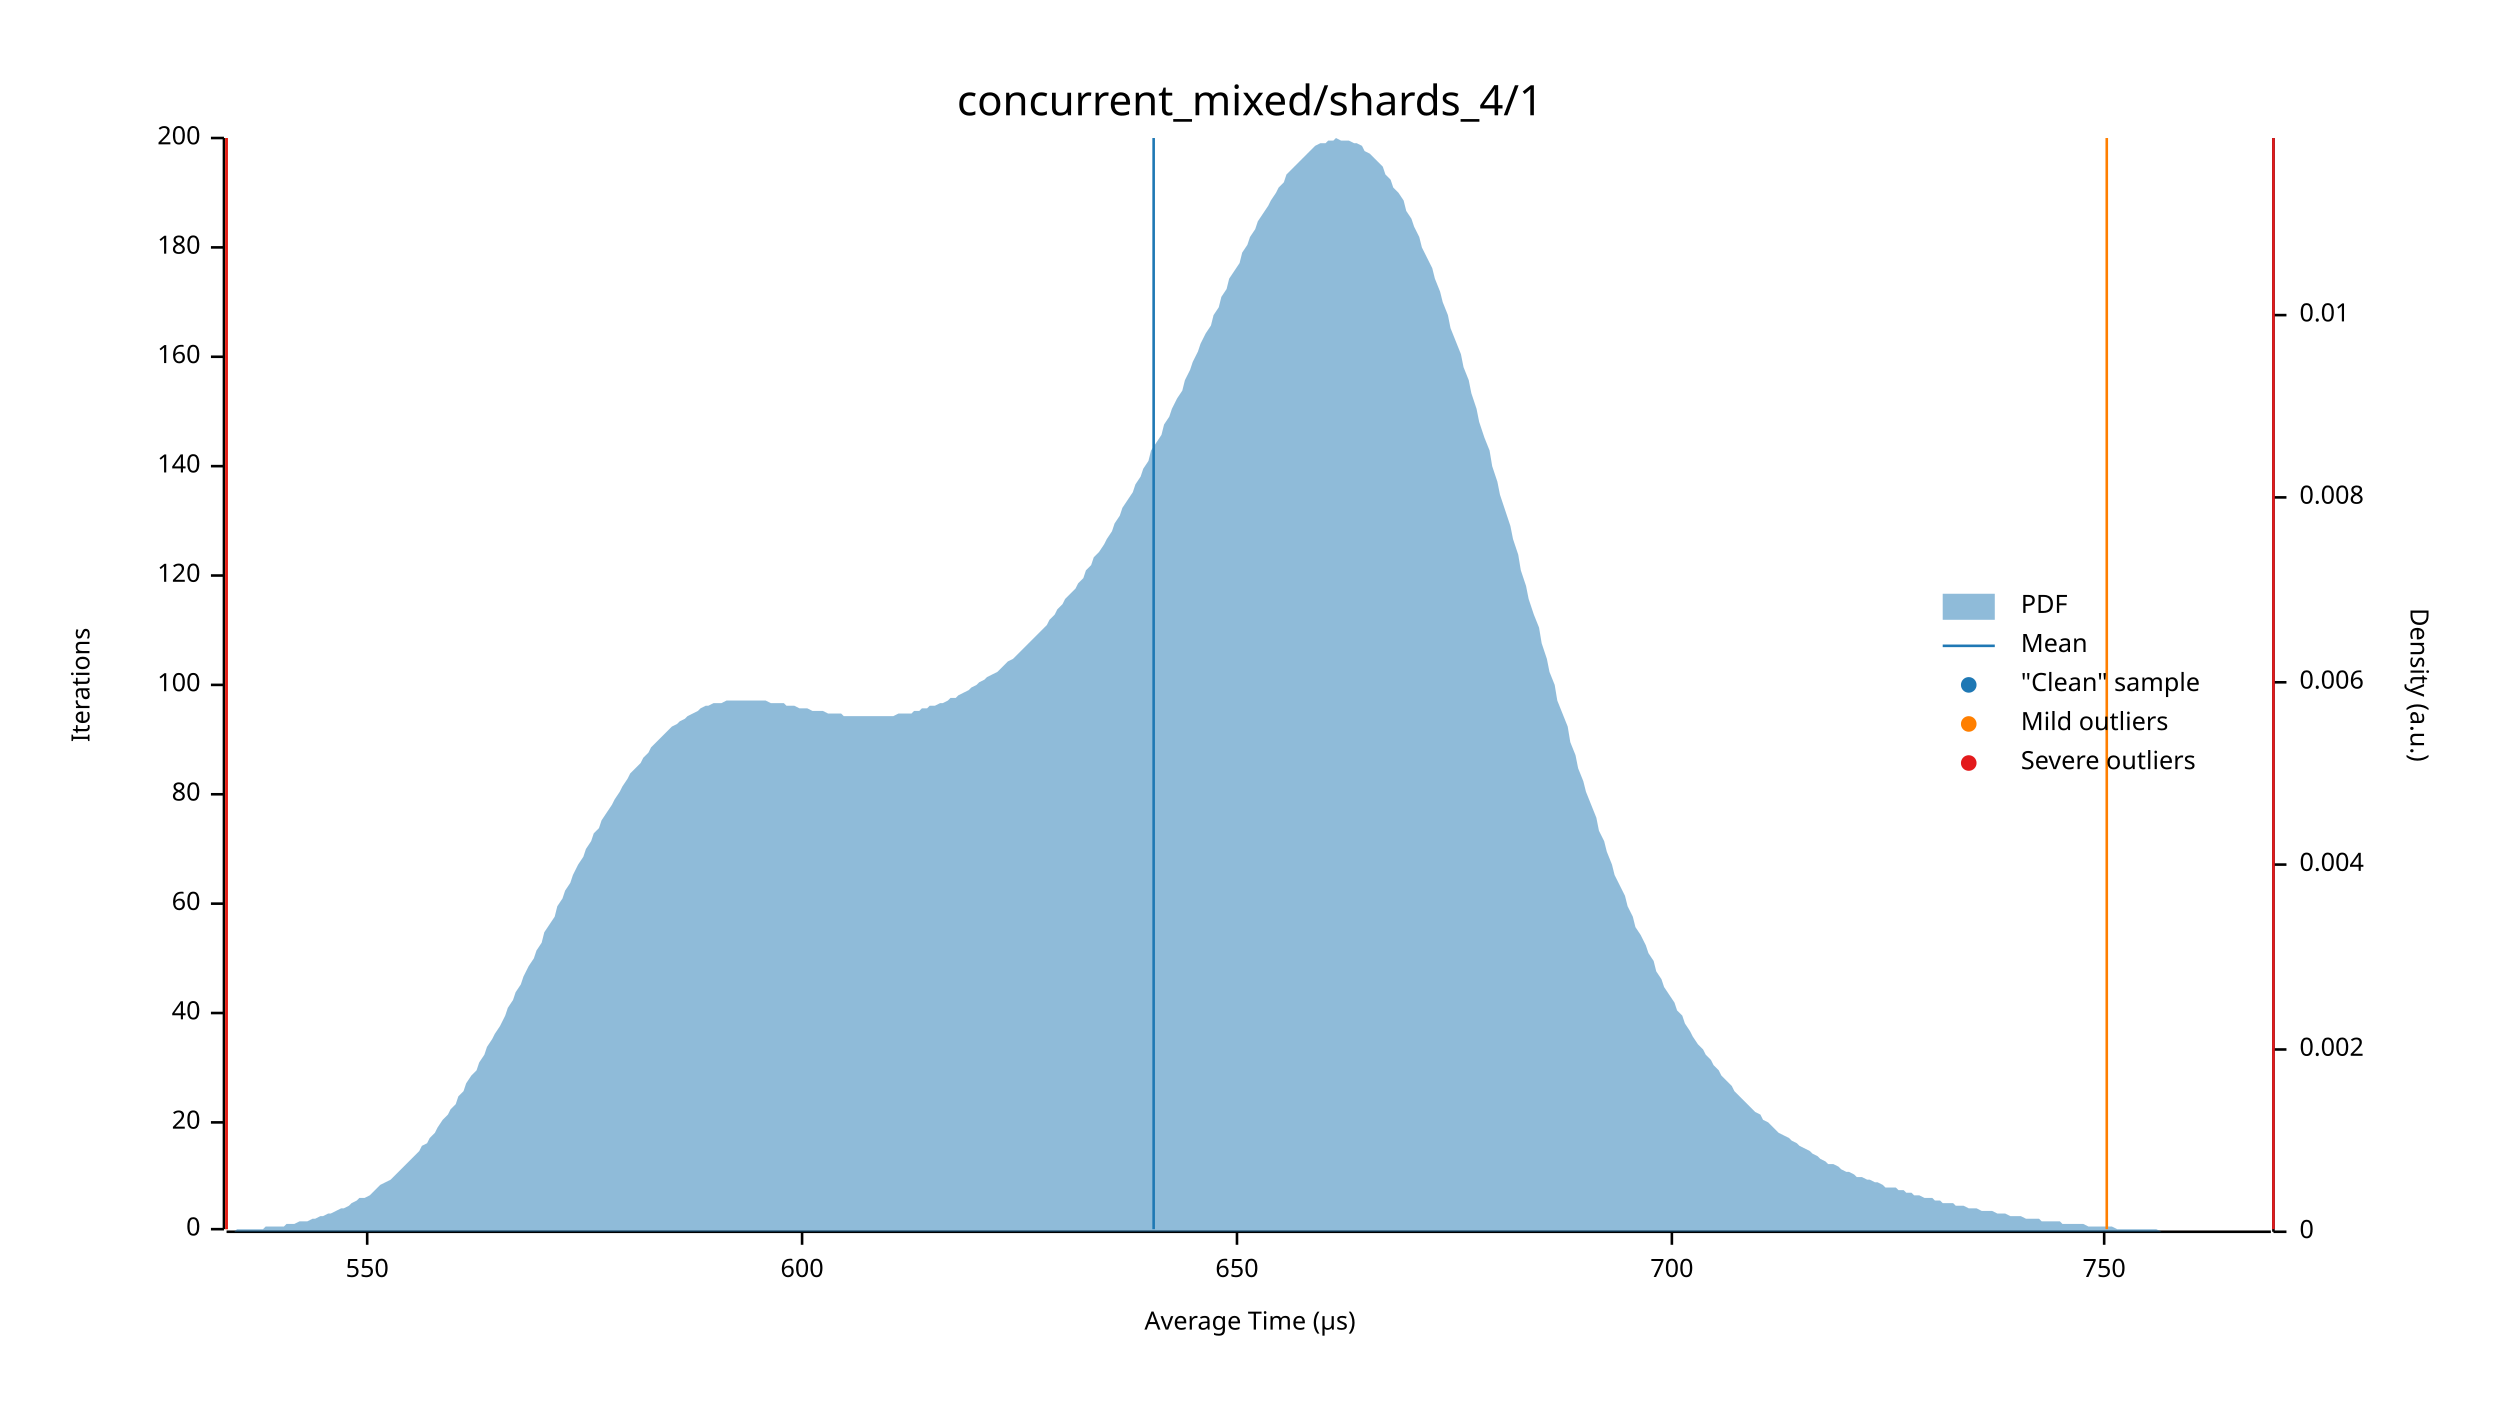
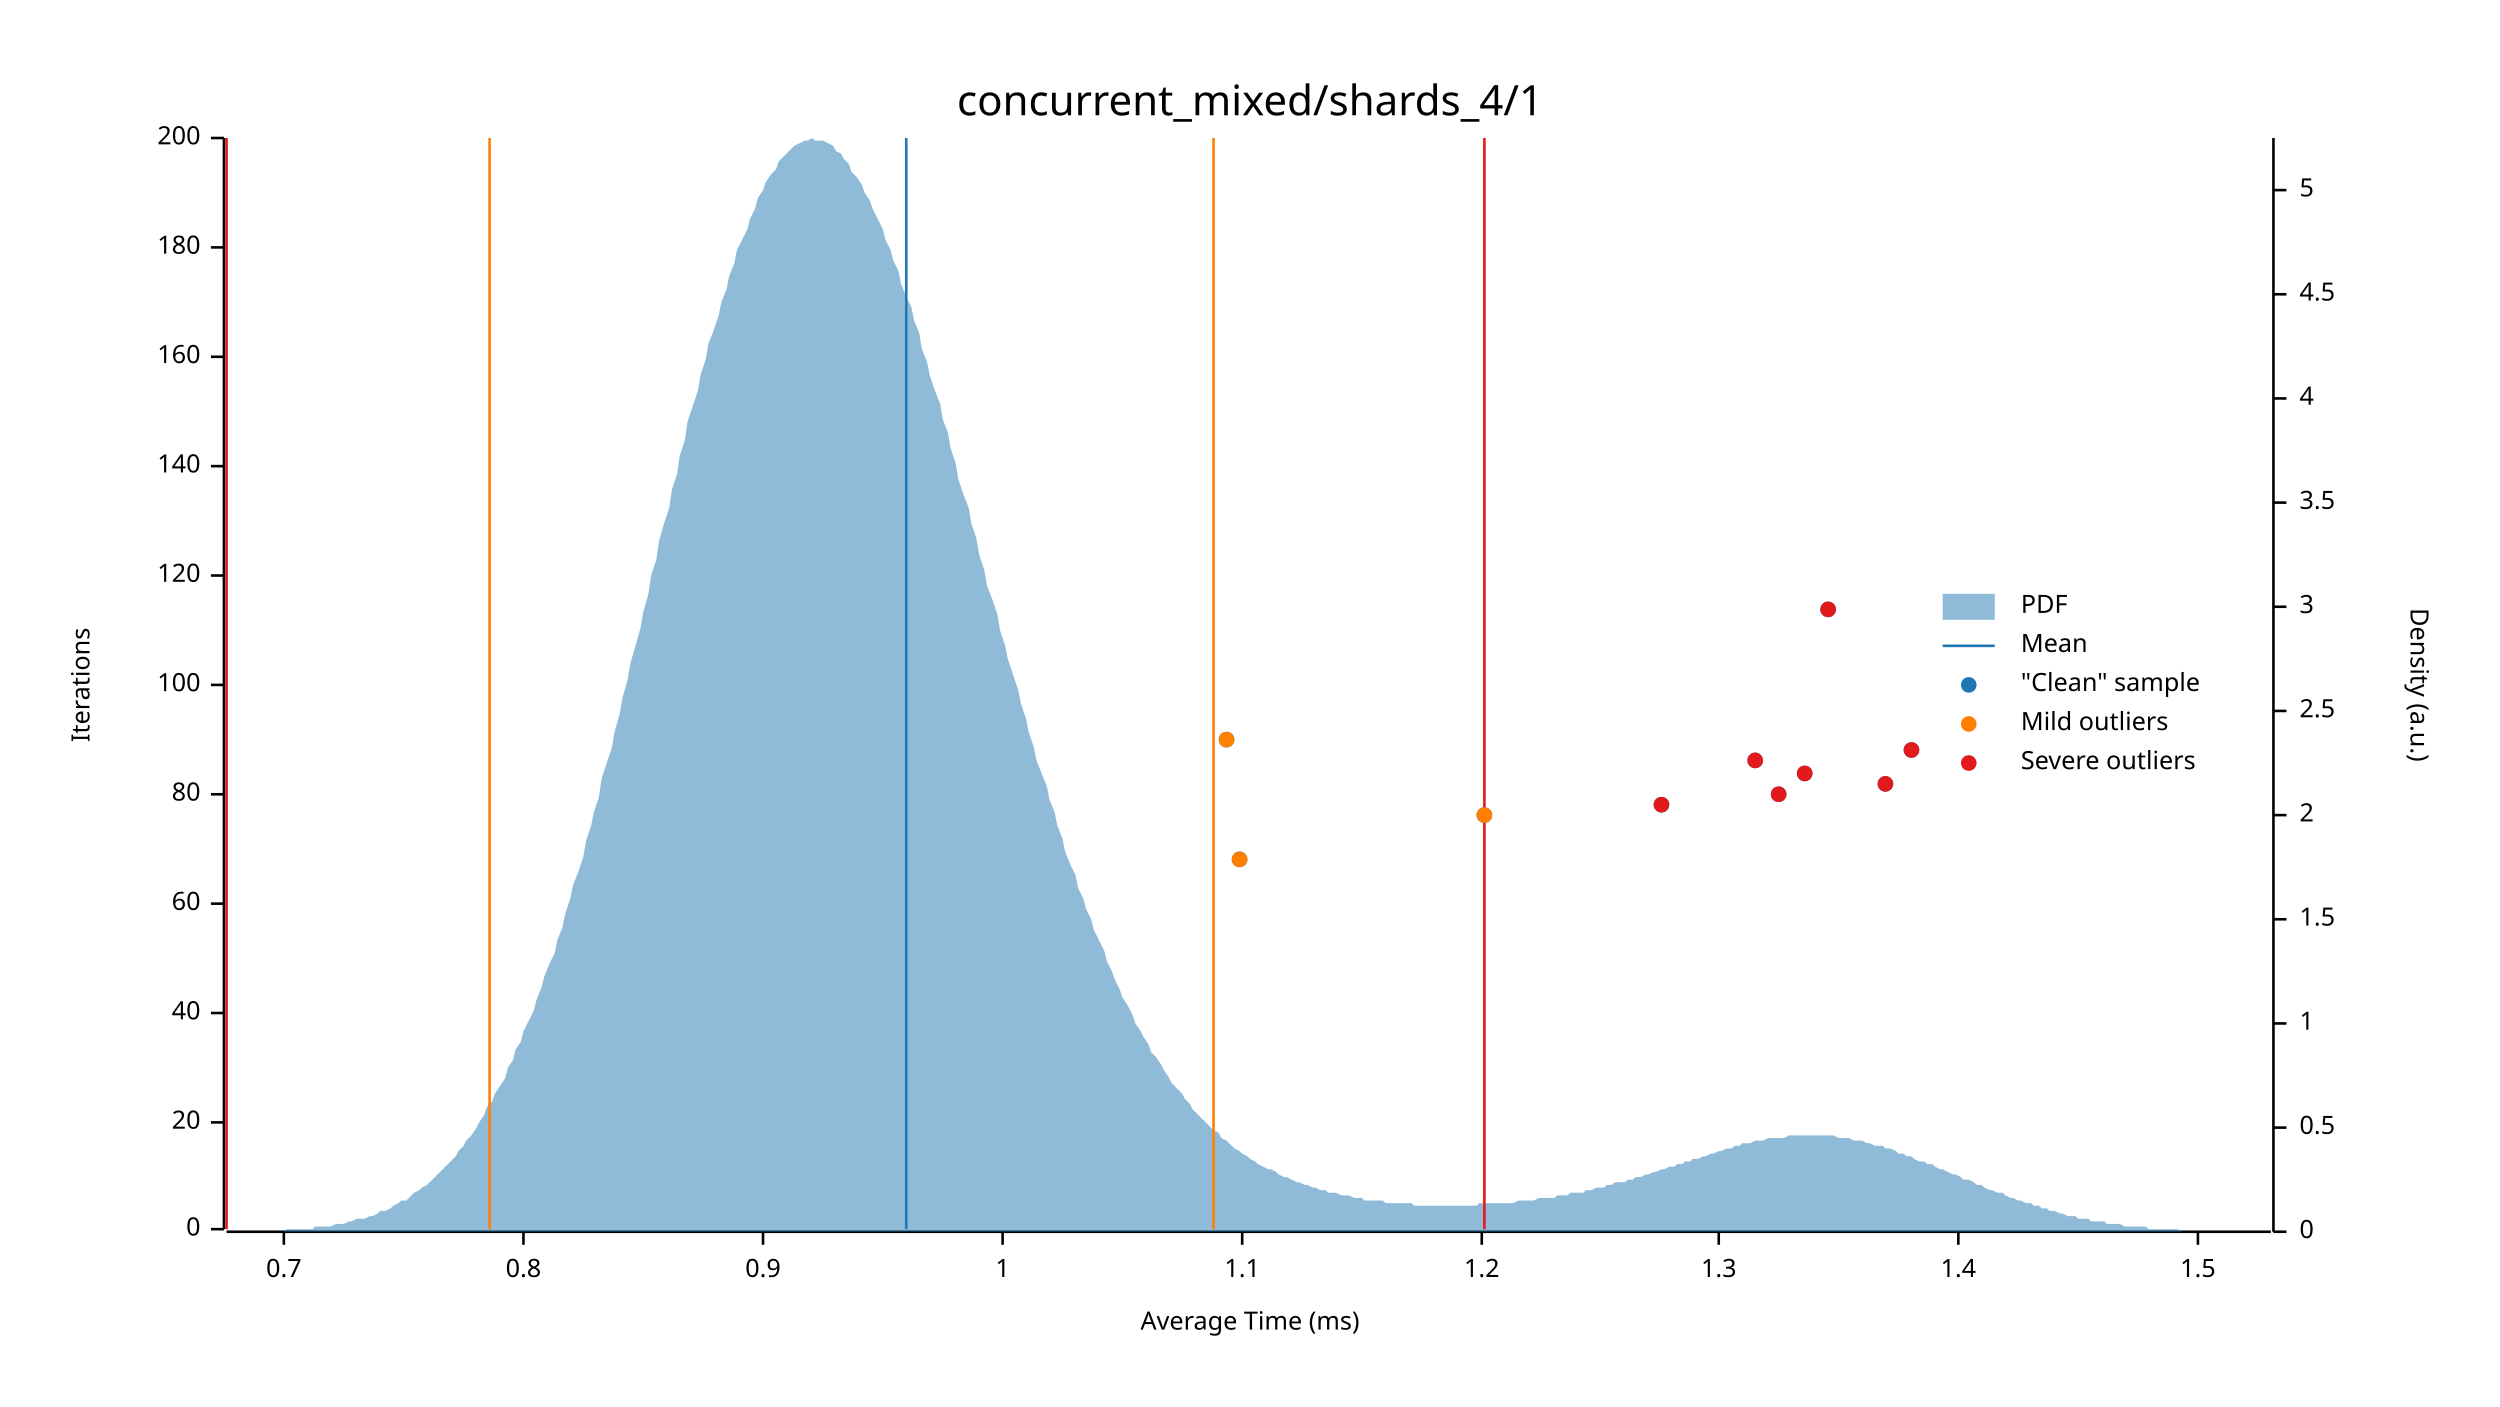
<svg xmlns="http://www.w3.org/2000/svg" width="960" height="540" viewBox="0 0 960 540">
  <text x="480" y="32" dy="0.76em" text-anchor="middle" font-family="sans-serif" font-size="16.129" opacity="1" fill="#000000">
concurrent_mixed/shards_4/1
</text>
  <text x="27" y="263" dy="0.76em" text-anchor="middle" font-family="sans-serif" font-size="9.677" opacity="1" fill="#000000" transform="rotate(270, 27, 263)">
Iterations
</text>
  <text x="480" y="513" dy="-0.5ex" text-anchor="middle" font-family="sans-serif" font-size="9.677" opacity="1" fill="#000000">
- Average Time (µs)
+ Average Time (ms)
</text>
  <polyline fill="none" opacity="1" stroke="#000000" stroke-width="1" points="86,53 86,472 " />
  <text x="77" y="472" dy="0.5ex" text-anchor="end" font-family="sans-serif" font-size="9.677" opacity="1" fill="#000000">
0
</text>
  <polyline fill="none" opacity="1" stroke="#000000" stroke-width="1" points="81,472 86,472 " />
  <text x="77" y="431" dy="0.5ex" text-anchor="end" font-family="sans-serif" font-size="9.677" opacity="1" fill="#000000">
20
</text>
  <polyline fill="none" opacity="1" stroke="#000000" stroke-width="1" points="81,431 86,431 " />
  <text x="77" y="389" dy="0.5ex" text-anchor="end" font-family="sans-serif" font-size="9.677" opacity="1" fill="#000000">
40
</text>
  <polyline fill="none" opacity="1" stroke="#000000" stroke-width="1" points="81,389 86,389 " />
  <text x="77" y="347" dy="0.5ex" text-anchor="end" font-family="sans-serif" font-size="9.677" opacity="1" fill="#000000">
60
</text>
  <polyline fill="none" opacity="1" stroke="#000000" stroke-width="1" points="81,347 86,347 " />
  <text x="77" y="305" dy="0.5ex" text-anchor="end" font-family="sans-serif" font-size="9.677" opacity="1" fill="#000000">
80
</text>
  <polyline fill="none" opacity="1" stroke="#000000" stroke-width="1" points="81,305 86,305 " />
  <text x="77" y="263" dy="0.5ex" text-anchor="end" font-family="sans-serif" font-size="9.677" opacity="1" fill="#000000">
100
</text>
  <polyline fill="none" opacity="1" stroke="#000000" stroke-width="1" points="81,263 86,263 " />
  <text x="77" y="221" dy="0.5ex" text-anchor="end" font-family="sans-serif" font-size="9.677" opacity="1" fill="#000000">
120
</text>
  <polyline fill="none" opacity="1" stroke="#000000" stroke-width="1" points="81,221 86,221 " />
  <text x="77" y="179" dy="0.5ex" text-anchor="end" font-family="sans-serif" font-size="9.677" opacity="1" fill="#000000">
140
</text>
  <polyline fill="none" opacity="1" stroke="#000000" stroke-width="1" points="81,179 86,179 " />
  <text x="77" y="137" dy="0.5ex" text-anchor="end" font-family="sans-serif" font-size="9.677" opacity="1" fill="#000000">
160
</text>
  <polyline fill="none" opacity="1" stroke="#000000" stroke-width="1" points="81,137 86,137 " />
  <text x="77" y="95" dy="0.5ex" text-anchor="end" font-family="sans-serif" font-size="9.677" opacity="1" fill="#000000">
180
</text>
  <polyline fill="none" opacity="1" stroke="#000000" stroke-width="1" points="81,95 86,95 " />
  <text x="77" y="53" dy="0.5ex" text-anchor="end" font-family="sans-serif" font-size="9.677" opacity="1" fill="#000000">
200
</text>
  <polyline fill="none" opacity="1" stroke="#000000" stroke-width="1" points="81,53 86,53 " />
  <polyline fill="none" opacity="1" stroke="#000000" stroke-width="1" points="87,473 872,473 " />
-   <text x="141" y="483" dy="0.76em" text-anchor="middle" font-family="sans-serif" font-size="9.677" opacity="1" fill="#000000">
- 550
+   <text x="109" y="483" dy="0.76em" text-anchor="middle" font-family="sans-serif" font-size="9.677" opacity="1" fill="#000000">
+ 0.7
</text>
-   <polyline fill="none" opacity="1" stroke="#000000" stroke-width="1" points="141,473 141,478 " />
-   <text x="308" y="483" dy="0.76em" text-anchor="middle" font-family="sans-serif" font-size="9.677" opacity="1" fill="#000000">
- 600
+   <polyline fill="none" opacity="1" stroke="#000000" stroke-width="1" points="109,473 109,478 " />
+   <text x="201" y="483" dy="0.76em" text-anchor="middle" font-family="sans-serif" font-size="9.677" opacity="1" fill="#000000">
+ 0.8
</text>
-   <polyline fill="none" opacity="1" stroke="#000000" stroke-width="1" points="308,473 308,478 " />
-   <text x="475" y="483" dy="0.76em" text-anchor="middle" font-family="sans-serif" font-size="9.677" opacity="1" fill="#000000">
- 650
+   <polyline fill="none" opacity="1" stroke="#000000" stroke-width="1" points="201,473 201,478 " />
+   <text x="293" y="483" dy="0.76em" text-anchor="middle" font-family="sans-serif" font-size="9.677" opacity="1" fill="#000000">
+ 0.9
</text>
-   <polyline fill="none" opacity="1" stroke="#000000" stroke-width="1" points="475,473 475,478 " />
-   <text x="642" y="483" dy="0.76em" text-anchor="middle" font-family="sans-serif" font-size="9.677" opacity="1" fill="#000000">
- 700
+   <polyline fill="none" opacity="1" stroke="#000000" stroke-width="1" points="293,473 293,478 " />
+   <text x="385" y="483" dy="0.76em" text-anchor="middle" font-family="sans-serif" font-size="9.677" opacity="1" fill="#000000">
+ 1
</text>
-   <polyline fill="none" opacity="1" stroke="#000000" stroke-width="1" points="642,473 642,478 " />
-   <text x="808" y="483" dy="0.76em" text-anchor="middle" font-family="sans-serif" font-size="9.677" opacity="1" fill="#000000">
- 750
+   <polyline fill="none" opacity="1" stroke="#000000" stroke-width="1" points="385,473 385,478 " />
+   <text x="477" y="483" dy="0.76em" text-anchor="middle" font-family="sans-serif" font-size="9.677" opacity="1" fill="#000000">
+ 1.1
</text>
-   <polyline fill="none" opacity="1" stroke="#000000" stroke-width="1" points="808,473 808,478 " />
+   <polyline fill="none" opacity="1" stroke="#000000" stroke-width="1" points="477,473 477,478 " />
+   <text x="569" y="483" dy="0.76em" text-anchor="middle" font-family="sans-serif" font-size="9.677" opacity="1" fill="#000000">
+ 1.2
+ </text>
+   <polyline fill="none" opacity="1" stroke="#000000" stroke-width="1" points="569,473 569,478 " />
+   <text x="660" y="483" dy="0.76em" text-anchor="middle" font-family="sans-serif" font-size="9.677" opacity="1" fill="#000000">
+ 1.3
+ </text>
+   <polyline fill="none" opacity="1" stroke="#000000" stroke-width="1" points="660,473 660,478 " />
+   <text x="752" y="483" dy="0.76em" text-anchor="middle" font-family="sans-serif" font-size="9.677" opacity="1" fill="#000000">
+ 1.4
+ </text>
+   <polyline fill="none" opacity="1" stroke="#000000" stroke-width="1" points="752,473 752,478 " />
+   <text x="844" y="483" dy="0.76em" text-anchor="middle" font-family="sans-serif" font-size="9.677" opacity="1" fill="#000000">
+ 1.5
+ </text>
+   <polyline fill="none" opacity="1" stroke="#000000" stroke-width="1" points="844,473 844,478 " />
  <text x="933" y="263" dy="0.76em" text-anchor="middle" font-family="sans-serif" font-size="9.677" opacity="1" fill="#000000" transform="rotate(90, 933, 263)">
Density (a.u.)
</text>
  <polyline fill="none" opacity="1" stroke="#000000" stroke-width="1" points="873,53 873,473 " />
  <text x="883" y="473" dy="0.5ex" text-anchor="start" font-family="sans-serif" font-size="9.677" opacity="1" fill="#000000">
0
</text>
  <polyline fill="none" opacity="1" stroke="#000000" stroke-width="1" points="873,473 878,473 " />
-   <text x="883" y="403" dy="0.5ex" text-anchor="start" font-family="sans-serif" font-size="9.677" opacity="1" fill="#000000">
- 0.002
+   <text x="883" y="433" dy="0.5ex" text-anchor="start" font-family="sans-serif" font-size="9.677" opacity="1" fill="#000000">
+ 0.5
</text>
-   <polyline fill="none" opacity="1" stroke="#000000" stroke-width="1" points="873,403 878,403 " />
-   <text x="883" y="332" dy="0.5ex" text-anchor="start" font-family="sans-serif" font-size="9.677" opacity="1" fill="#000000">
- 0.004
+   <polyline fill="none" opacity="1" stroke="#000000" stroke-width="1" points="873,433 878,433 " />
+   <text x="883" y="393" dy="0.5ex" text-anchor="start" font-family="sans-serif" font-size="9.677" opacity="1" fill="#000000">
+ 1
</text>
-   <polyline fill="none" opacity="1" stroke="#000000" stroke-width="1" points="873,332 878,332 " />
-   <text x="883" y="262" dy="0.5ex" text-anchor="start" font-family="sans-serif" font-size="9.677" opacity="1" fill="#000000">
- 0.006
+   <polyline fill="none" opacity="1" stroke="#000000" stroke-width="1" points="873,393 878,393 " />
+   <text x="883" y="353" dy="0.5ex" text-anchor="start" font-family="sans-serif" font-size="9.677" opacity="1" fill="#000000">
+ 1.5
</text>
-   <polyline fill="none" opacity="1" stroke="#000000" stroke-width="1" points="873,262 878,262 " />
-   <text x="883" y="191" dy="0.5ex" text-anchor="start" font-family="sans-serif" font-size="9.677" opacity="1" fill="#000000">
- 0.008
+   <polyline fill="none" opacity="1" stroke="#000000" stroke-width="1" points="873,353 878,353 " />
+   <text x="883" y="313" dy="0.5ex" text-anchor="start" font-family="sans-serif" font-size="9.677" opacity="1" fill="#000000">
+ 2
</text>
-   <polyline fill="none" opacity="1" stroke="#000000" stroke-width="1" points="873,191 878,191 " />
-   <text x="883" y="121" dy="0.5ex" text-anchor="start" font-family="sans-serif" font-size="9.677" opacity="1" fill="#000000">
- 0.01
+   <polyline fill="none" opacity="1" stroke="#000000" stroke-width="1" points="873,313 878,313 " />
+   <text x="883" y="273" dy="0.5ex" text-anchor="start" font-family="sans-serif" font-size="9.677" opacity="1" fill="#000000">
+ 2.5
</text>
-   <polyline fill="none" opacity="1" stroke="#000000" stroke-width="1" points="873,121 878,121 " />
-   <polygon opacity="0.5" fill="#1F78B4" points="87,473 88,473 90,473 91,472 93,472 94,472 96,472 98,472 99,472 101,472 102,471 104,471 105,471 107,471 109,471 110,470 112,470 113,470 115,469 116,469 118,469 120,468 121,468 123,467 124,467 126,466 127,466 129,465 131,464 132,464 134,463 135,462 137,461 138,460 140,460 142,459 143,458 145,456 146,455 148,454 150,453 151,452 153,450 154,449 156,447 157,446 159,444 161,442 162,440 164,439 165,437 167,435 168,433 170,430 172,428 173,426 175,424 176,421 178,419 179,416 181,413 183,411 184,408 186,405 187,402 189,399 190,397 192,394 194,390 195,387 197,384 198,381 200,378 201,375 203,371 205,368 206,365 208,362 209,358 211,355 213,352 214,348 216,345 217,342 219,339 220,336 222,332 224,329 225,326 227,323 228,320 230,318 231,315 233,312 235,309 236,307 238,304 239,302 241,299 242,297 244,295 246,293 247,291 249,289 250,287 252,285 253,284 255,282 257,280 258,279 260,278 261,277 263,276 264,275 266,274 268,273 269,272 271,271 272,271 274,270 276,270 277,270 279,269 280,269 282,269 283,269 285,269 287,269 288,269 290,269 291,269 293,269 294,269 296,270 298,270 299,270 301,270 302,271 304,271 305,271 307,272 309,272 310,272 312,273 313,273 315,273 316,273 318,274 320,274 321,274 323,274 324,275 326,275 327,275 329,275 331,275 332,275 334,275 335,275 337,275 339,275 340,275 342,275 343,275 345,274 346,274 348,274 350,274 351,273 353,273 354,272 356,272 357,271 359,271 361,270 362,270 364,269 365,268 367,268 368,267 370,266 372,265 373,264 375,263 376,262 378,261 379,260 381,259 383,258 384,257 386,255 387,254 389,253 391,251 392,250 394,248 395,247 397,245 398,244 400,242 402,240 403,238 405,236 406,234 408,232 409,230 411,228 413,226 414,224 416,222 417,219 419,217 420,214 422,212 424,209 425,207 427,204 428,201 430,198 431,195 433,192 435,189 436,186 438,183 439,180 441,177 442,173 444,170 446,167 447,163 449,160 450,157 452,153 454,150 455,146 457,142 458,139 460,135 461,132 463,128 465,125 466,121 468,118 469,114 471,111 472,107 474,104 476,101 477,97 479,94 480,91 482,88 483,85 485,82 487,79 488,77 490,74 491,72 493,70 494,67 496,65 498,63 499,62 501,60 502,59 504,57 505,56 507,55 509,55 510,54 512,54 513,53 515,54 517,54 518,54 520,55 521,55 523,56 524,58 526,59 528,61 529,62 531,64 532,67 534,69 535,72 537,74 539,77 540,81 542,84 543,87 545,91 546,95 548,99 550,103 551,107 553,112 554,116 556,121 557,126 559,131 561,136 562,141 564,146 565,151 567,157 568,162 570,168 572,173 573,179 575,185 576,190 578,196 580,202 581,207 583,213 584,219 586,225 587,230 589,236 591,241 592,247 594,253 595,258 597,263 598,269 600,274 602,279 603,285 605,290 606,295 608,300 609,304 611,309 613,314 614,319 616,323 617,327 619,332 620,336 622,340 624,344 625,348 627,352 628,356 630,359 632,363 633,366 635,369 636,373 638,376 639,379 641,382 643,385 644,388 646,390 647,393 649,396 650,398 652,401 654,403 655,405 657,407 658,409 660,411 661,413 663,415 665,417 666,419 668,421 669,422 671,424 672,425 674,427 676,428 677,430 679,431 680,432 682,434 683,435 685,436 687,437 688,438 690,439 691,440 693,441 695,442 696,443 698,444 699,445 701,446 702,447 704,447 706,448 707,449 709,450 710,450 712,451 713,452 715,452 717,453 718,453 720,454 721,454 723,455 724,456 726,456 728,456 729,457 731,457 732,458 734,458 735,459 737,459 739,460 740,460 742,460 743,461 745,461 746,462 748,462 750,462 751,463 753,463 754,463 756,464 758,464 759,464 761,465 762,465 764,465 765,465 767,466 769,466 770,466 772,467 773,467 775,467 776,467 778,468 780,468 781,468 783,468 784,469 786,469 787,469 789,469 791,469 792,470 794,470 795,470 797,470 798,470 800,470 802,471 803,471 805,471 806,471 808,471 809,471 811,471 813,472 814,472 816,472 817,472 819,472 821,472 822,472 824,472 825,472 827,472 828,472 830,473 832,473 833,473 835,473 836,473 838,473 839,473 841,473 843,473 844,473 846,473 847,473 849,473 850,473 852,473 854,473 855,473 857,473 858,473 860,473 861,473 863,473 865,473 866,473 868,473 869,473 871,473 873,473 873,473 87,473 " />
-   <polyline fill="none" opacity="1" stroke="#1F78B4" stroke-width="1" points="443,472 443,53 " />
-   <polyline fill="none" opacity="1" stroke="#FF7F00" stroke-width="1" points="87,472 87,53 " />
-   <polyline fill="none" opacity="1" stroke="#FF7F00" stroke-width="1" points="809,472 809,53 " />
+   <polyline fill="none" opacity="1" stroke="#000000" stroke-width="1" points="873,273 878,273 " />
+   <text x="883" y="233" dy="0.5ex" text-anchor="start" font-family="sans-serif" font-size="9.677" opacity="1" fill="#000000">
+ 3
+ </text>
+   <polyline fill="none" opacity="1" stroke="#000000" stroke-width="1" points="873,233 878,233 " />
+   <text x="883" y="193" dy="0.5ex" text-anchor="start" font-family="sans-serif" font-size="9.677" opacity="1" fill="#000000">
+ 3.5
+ </text>
+   <polyline fill="none" opacity="1" stroke="#000000" stroke-width="1" points="873,193 878,193 " />
+   <text x="883" y="153" dy="0.5ex" text-anchor="start" font-family="sans-serif" font-size="9.677" opacity="1" fill="#000000">
+ 4
+ </text>
+   <polyline fill="none" opacity="1" stroke="#000000" stroke-width="1" points="873,153 878,153 " />
+   <text x="883" y="113" dy="0.5ex" text-anchor="start" font-family="sans-serif" font-size="9.677" opacity="1" fill="#000000">
+ 4.5
+ </text>
+   <polyline fill="none" opacity="1" stroke="#000000" stroke-width="1" points="873,113 878,113 " />
+   <text x="883" y="73" dy="0.5ex" text-anchor="start" font-family="sans-serif" font-size="9.677" opacity="1" fill="#000000">
+ 5
+ </text>
+   <polyline fill="none" opacity="1" stroke="#000000" stroke-width="1" points="873,73 878,73 " />
+   <polygon opacity="0.5" fill="#1F78B4" points="87,473 88,473 90,473 91,473 93,473 94,473 96,473 98,473 99,473 101,473 102,473 104,473 105,473 107,473 109,473 110,472 112,472 113,472 115,472 116,472 118,472 120,472 121,471 123,471 124,471 126,471 127,471 129,470 131,470 132,470 134,469 135,469 137,468 138,468 140,468 142,467 143,467 145,466 146,465 148,465 150,464 151,463 153,462 154,461 156,461 157,460 159,458 161,457 162,456 164,455 165,454 167,452 168,451 170,449 172,447 173,446 175,444 176,442 178,440 179,438 181,436 183,433 184,431 186,428 187,425 189,423 190,420 192,417 194,414 195,410 197,407 198,403 200,400 201,396 203,392 205,388 206,384 208,379 209,375 211,370 213,366 214,361 216,356 217,351 219,345 220,340 222,335 224,329 225,323 227,317 228,312 230,306 231,299 233,293 235,287 236,281 238,274 239,268 241,261 242,255 244,248 246,241 247,235 249,228 250,221 252,215 253,208 255,201 257,195 258,188 260,182 261,175 263,169 264,162 266,156 268,150 269,144 271,138 272,132 274,127 276,121 277,116 279,111 280,106 282,101 283,96 285,92 287,88 288,84 290,80 291,76 293,73 294,70 296,67 298,65 299,62 301,60 302,59 304,57 305,56 307,55 309,54 310,54 312,53 313,54 315,54 316,54 318,55 320,56 321,58 323,59 324,61 326,63 327,66 329,68 331,71 332,74 334,77 335,80 337,84 339,88 340,92 342,96 343,100 345,104 346,109 348,114 350,118 351,123 353,128 354,134 356,139 357,144 359,150 361,155 362,161 364,166 365,172 367,178 368,184 370,190 372,195 373,201 375,207 376,213 378,219 379,225 381,230 383,236 384,242 386,248 387,253 389,259 391,265 392,270 394,276 395,281 397,287 398,292 400,297 402,302 403,307 405,312 406,317 408,322 409,327 411,332 413,336 414,341 416,345 417,349 419,353 420,357 422,361 424,365 425,369 427,373 428,376 430,380 431,383 433,386 435,390 436,393 438,396 439,398 441,401 442,404 444,406 446,409 447,411 449,414 450,416 452,418 454,420 455,422 457,424 458,426 460,428 461,429 463,431 465,433 466,434 468,435 469,437 471,438 472,439 474,441 476,442 477,443 479,444 480,445 482,446 483,447 485,448 487,449 488,449 490,450 491,451 493,452 494,452 496,453 498,454 499,454 501,455 502,455 504,456 505,456 507,457 509,457 510,458 512,458 513,458 515,459 517,459 518,459 520,460 521,460 523,460 524,461 526,461 528,461 529,461 531,461 532,462 534,462 535,462 537,462 539,462 540,462 542,462 543,463 545,463 546,463 548,463 550,463 551,463 553,463 554,463 556,463 557,463 559,463 561,463 562,463 564,463 565,463 567,463 568,462 570,462 572,462 573,462 575,462 576,462 578,462 580,462 581,462 583,461 584,461 586,461 587,461 589,461 591,460 592,460 594,460 595,460 597,460 598,459 600,459 602,459 603,458 605,458 606,458 608,458 609,457 611,457 613,456 614,456 616,456 617,455 619,455 620,454 622,454 624,454 625,453 627,453 628,452 630,452 632,451 633,451 635,450 636,450 638,449 639,449 641,448 643,448 644,447 646,447 647,446 649,446 650,445 652,445 654,444 655,444 657,443 658,443 660,442 661,442 663,441 665,441 666,440 668,440 669,439 671,439 672,439 674,438 676,438 677,438 679,437 680,437 682,437 683,437 685,437 687,436 688,436 690,436 691,436 693,436 695,436 696,436 698,436 699,436 701,436 702,436 704,436 706,437 707,437 709,437 710,437 712,438 713,438 715,438 717,439 718,439 720,440 721,440 723,440 724,441 726,441 728,442 729,443 731,443 732,444 734,444 735,445 737,446 739,446 740,447 742,447 743,448 745,449 746,449 748,450 750,451 751,451 753,452 754,453 756,453 758,454 759,455 761,455 762,456 764,457 765,457 767,458 769,458 770,459 772,460 773,460 775,461 776,461 778,462 780,462 781,463 783,463 784,464 786,464 787,465 789,465 791,466 792,466 794,467 795,467 797,467 798,468 800,468 802,468 803,469 805,469 806,469 808,469 809,470 811,470 813,470 814,470 816,471 817,471 819,471 821,471 822,471 824,471 825,472 827,472 828,472 830,472 832,472 833,472 835,472 836,472 838,473 839,473 841,473 843,473 844,473 846,473 847,473 849,473 850,473 852,473 854,473 855,473 857,473 858,473 860,473 861,473 863,473 865,473 866,473 868,473 869,473 871,473 873,473 873,473 87,473 " />
+   <polyline fill="none" opacity="1" stroke="#1F78B4" stroke-width="1" points="348,472 348,53 " />
+   <polyline fill="none" opacity="1" stroke="#FF7F00" stroke-width="1" points="188,472 188,53 " />
+   <polyline fill="none" opacity="1" stroke="#FF7F00" stroke-width="1" points="466,472 466,53 " />
  <polyline fill="none" opacity="1" stroke="#E31A1C" stroke-width="1" points="87,472 87,53 " />
-   <polyline fill="none" opacity="1" stroke="#E31A1C" stroke-width="1" points="873,472 873,53 " />
+   <polyline fill="none" opacity="1" stroke="#E31A1C" stroke-width="1" points="570,472 570,53 " />
+   <circle cx="476" cy="330" r="3" opacity="1" fill="#1F78B4" stroke="none" stroke-width="1" />
+   <circle cx="570" cy="313" r="3" opacity="1" fill="#1F78B4" stroke="none" stroke-width="1" />
+   <circle cx="638" cy="309" r="3" opacity="1" fill="#1F78B4" stroke="none" stroke-width="1" />
+   <circle cx="683" cy="305" r="3" opacity="1" fill="#1F78B4" stroke="none" stroke-width="1" />
+   <circle cx="724" cy="301" r="3" opacity="1" fill="#1F78B4" stroke="none" stroke-width="1" />
+   <circle cx="693" cy="297" r="3" opacity="1" fill="#1F78B4" stroke="none" stroke-width="1" />
+   <circle cx="674" cy="292" r="3" opacity="1" fill="#1F78B4" stroke="none" stroke-width="1" />
+   <circle cx="734" cy="288" r="3" opacity="1" fill="#1F78B4" stroke="none" stroke-width="1" />
+   <circle cx="471" cy="284" r="3" opacity="1" fill="#1F78B4" stroke="none" stroke-width="1" />
+   <circle cx="702" cy="234" r="3" opacity="1" fill="#1F78B4" stroke="none" stroke-width="1" />
+   <circle cx="476" cy="330" r="3" opacity="1" fill="#FF7F00" stroke="none" stroke-width="1" />
+   <circle cx="570" cy="313" r="3" opacity="1" fill="#FF7F00" stroke="none" stroke-width="1" />
+   <circle cx="471" cy="284" r="3" opacity="1" fill="#FF7F00" stroke="none" stroke-width="1" />
+   <circle cx="638" cy="309" r="3" opacity="1" fill="#E31A1C" stroke="none" stroke-width="1" />
+   <circle cx="683" cy="305" r="3" opacity="1" fill="#E31A1C" stroke="none" stroke-width="1" />
+   <circle cx="724" cy="301" r="3" opacity="1" fill="#E31A1C" stroke="none" stroke-width="1" />
+   <circle cx="693" cy="297" r="3" opacity="1" fill="#E31A1C" stroke="none" stroke-width="1" />
+   <circle cx="674" cy="292" r="3" opacity="1" fill="#E31A1C" stroke="none" stroke-width="1" />
+   <circle cx="734" cy="288" r="3" opacity="1" fill="#E31A1C" stroke="none" stroke-width="1" />
+   <circle cx="702" cy="234" r="3" opacity="1" fill="#E31A1C" stroke="none" stroke-width="1" />
  <text x="776" y="228" dy="0.76em" text-anchor="start" font-family="sans-serif" font-size="9.677" opacity="1" fill="#000000">
PDF
</text>
  <text x="776" y="243" dy="0.76em" text-anchor="start" font-family="sans-serif" font-size="9.677" opacity="1" fill="#000000">
Mean
</text>
  <text x="776" y="258" dy="0.76em" text-anchor="start" font-family="sans-serif" font-size="9.677" opacity="1" fill="#000000">
"Clean" sample
</text>
  <text x="776" y="273" dy="0.76em" text-anchor="start" font-family="sans-serif" font-size="9.677" opacity="1" fill="#000000">
Mild outliers
</text>
  <text x="776" y="288" dy="0.76em" text-anchor="start" font-family="sans-serif" font-size="9.677" opacity="1" fill="#000000">
Severe outliers
</text>
  <rect x="746" y="228" width="20" height="10" opacity="0.5" fill="#1F78B4" stroke="none" />
  <polyline fill="none" opacity="1" stroke="#1F78B4" stroke-width="1" points="746,248 766,248 " />
  <circle cx="756" cy="263" r="3" opacity="1" fill="#1F78B4" stroke="none" stroke-width="1" />
  <circle cx="756" cy="278" r="3" opacity="1" fill="#FF7F00" stroke="none" stroke-width="1" />
  <circle cx="756" cy="293" r="3" opacity="1" fill="#E31A1C" stroke="none" stroke-width="1" />
</svg>
